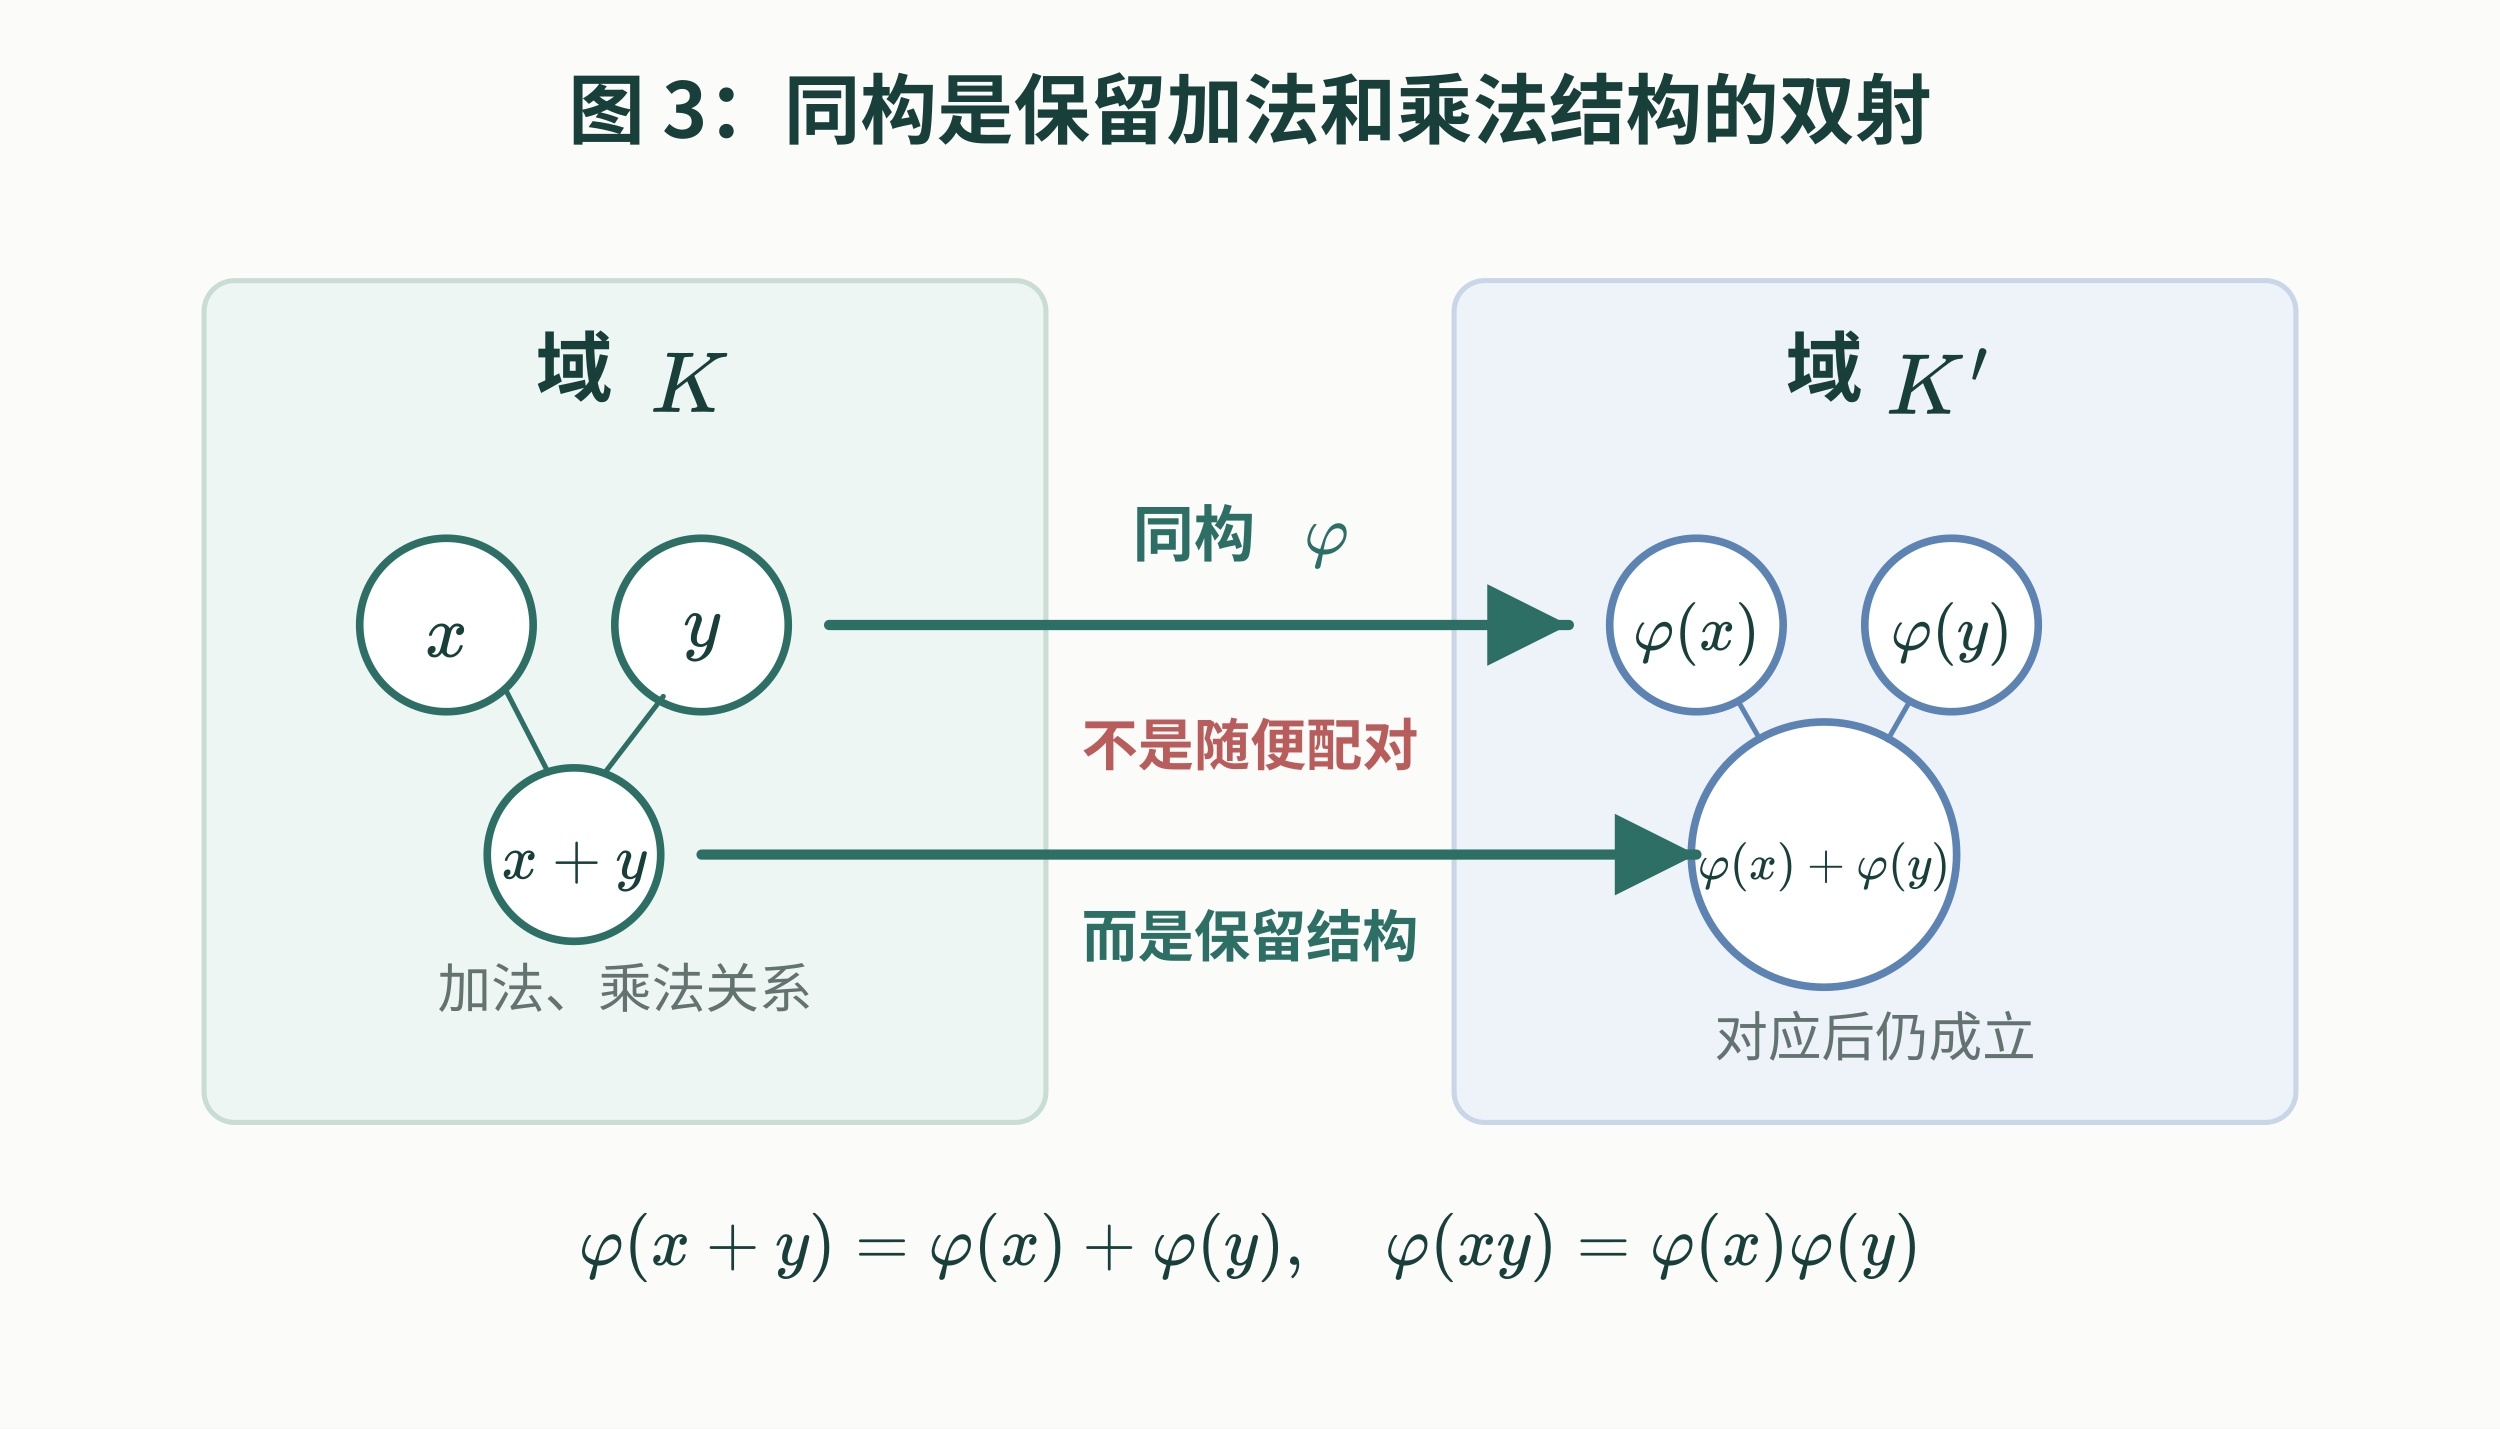
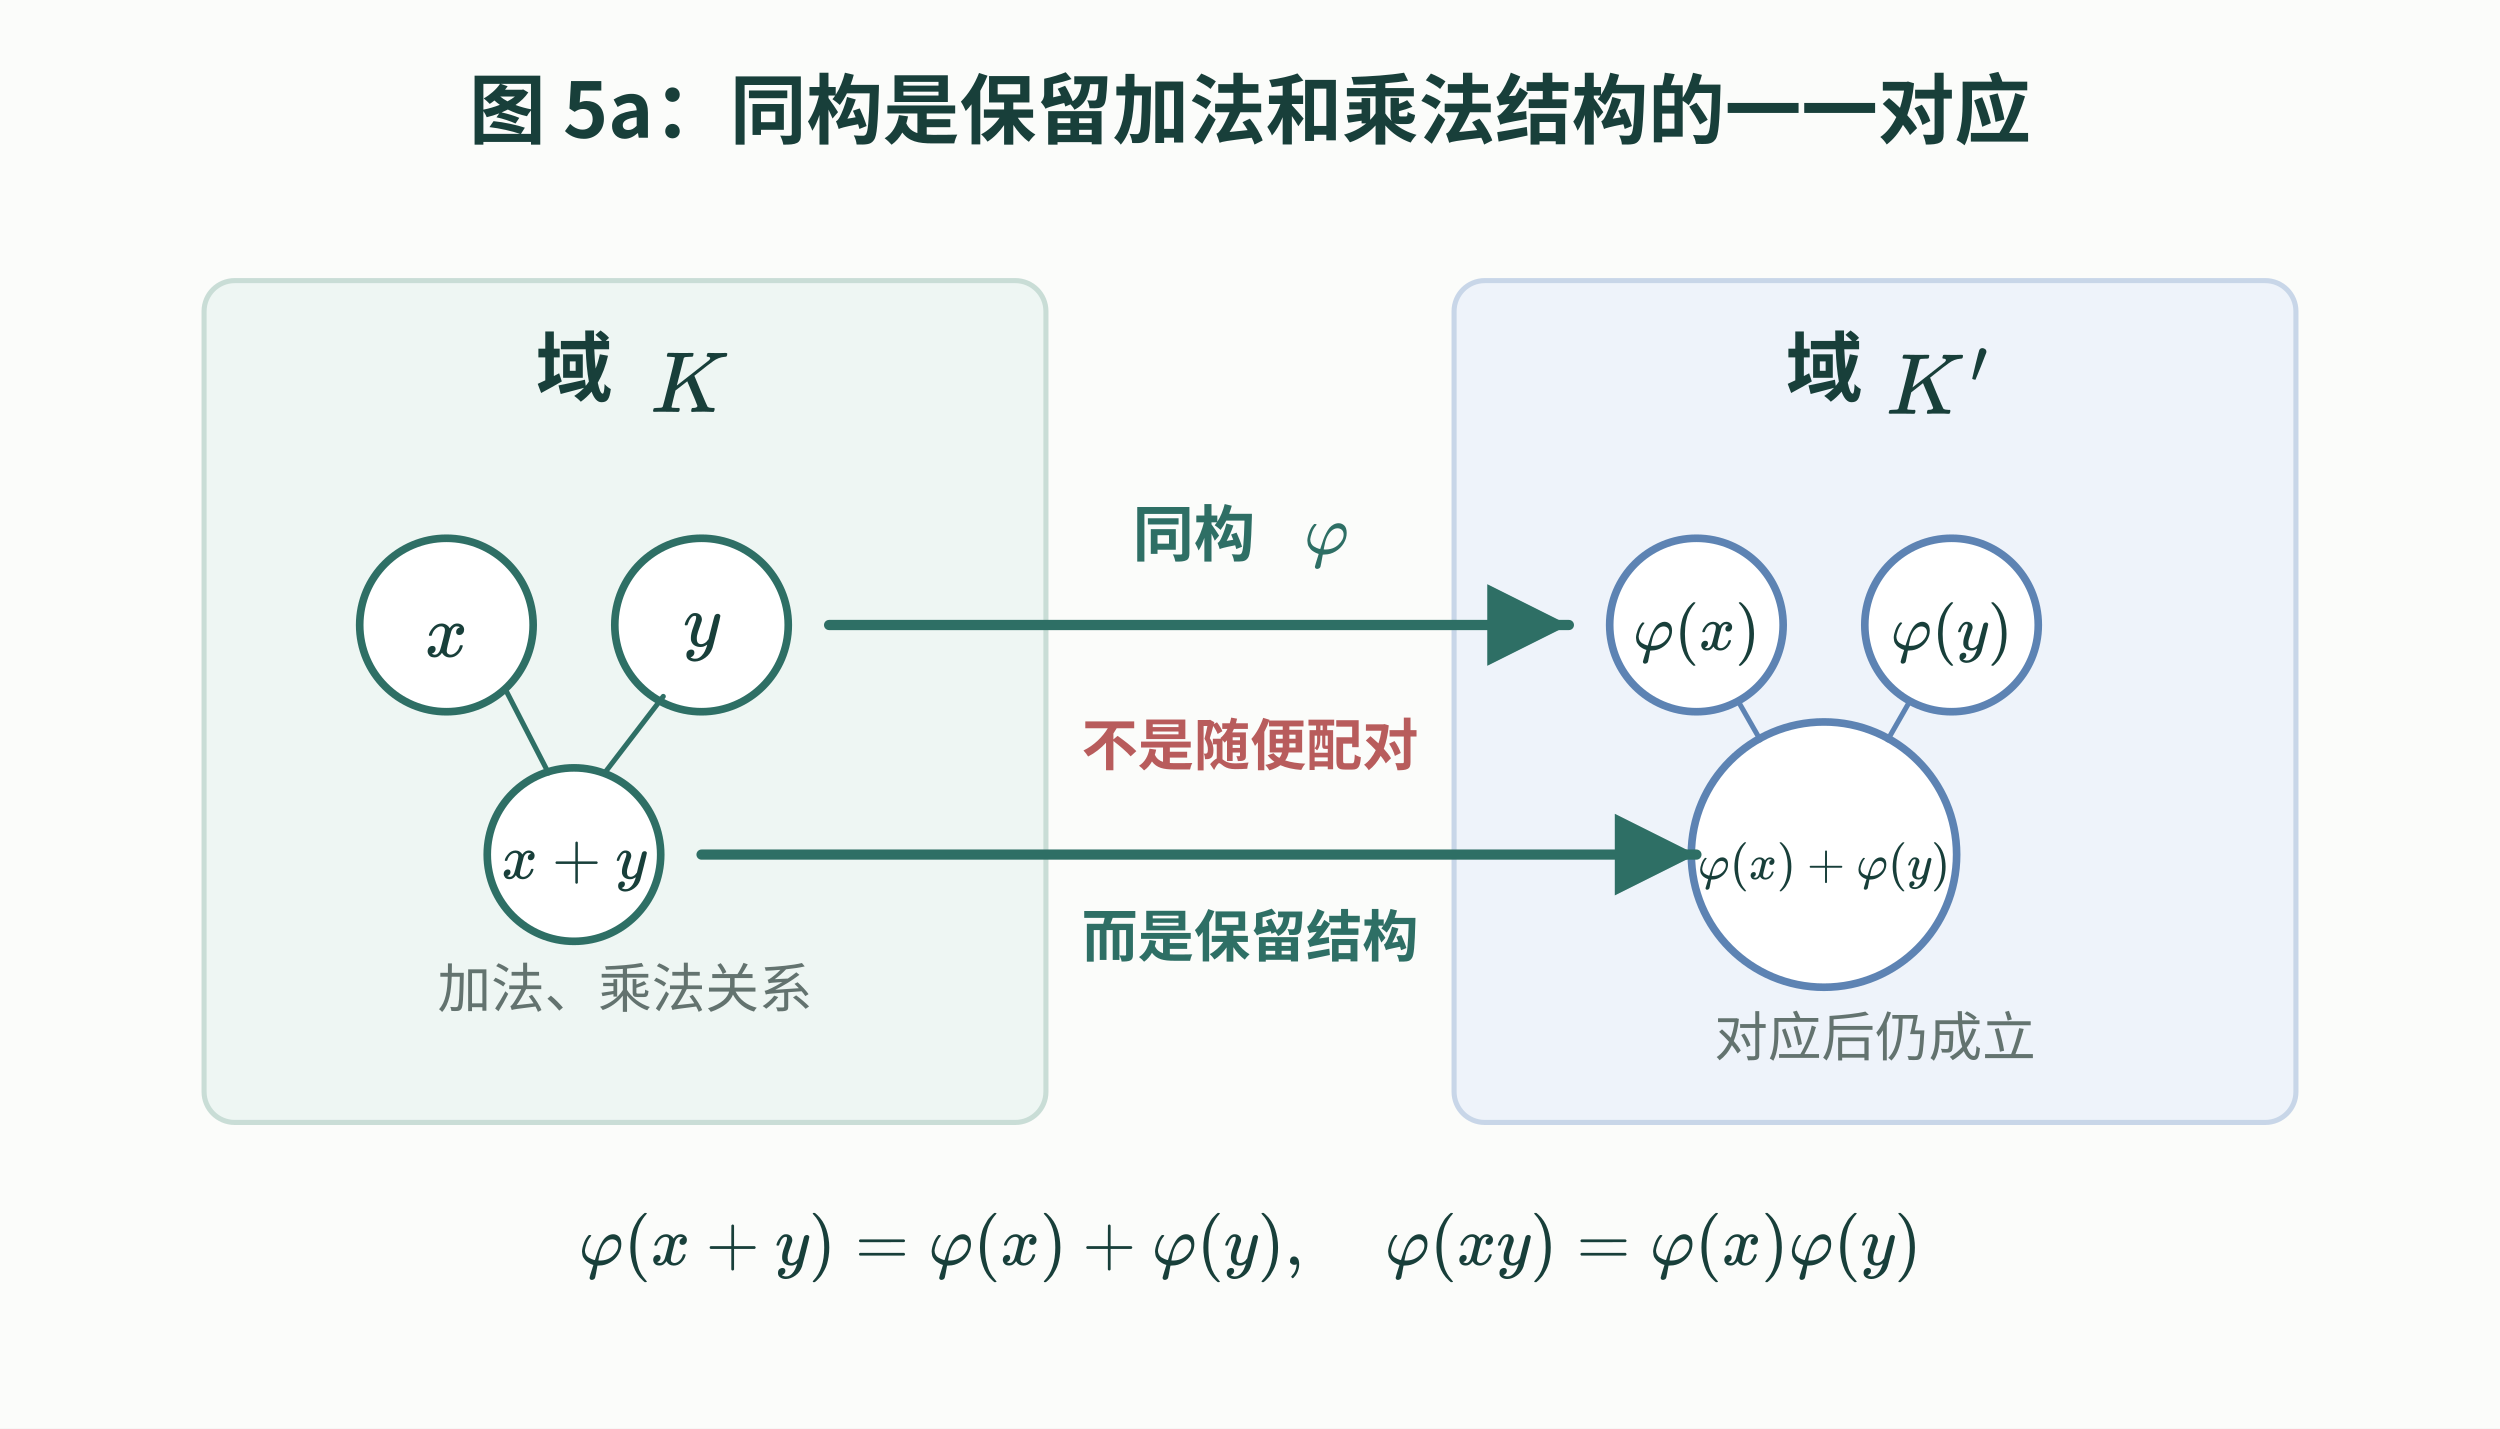
- <svg xmlns="http://www.w3.org/2000/svg" width="980" height="560" viewBox="0 0 980 560" role="img" aria-label="图 3：同构是保留加法和乘法结构的双射">
+ <svg xmlns="http://www.w3.org/2000/svg" width="980" height="560" viewBox="0 0 980 560" role="img" aria-label="图 5a：同构是保留加法和乘法结构的一一对应">
  <rect width="100%" height="100%" fill="#fbfcfa" />
  <defs>
    <marker id="arrow" markerWidth="12" markerHeight="12" refX="10" refY="6" orient="auto">
      <path d="M2,2 L10,6 L2,10 Z" fill="#2e6f65" />
    </marker>
+     <marker id="arrowStart" markerWidth="12" markerHeight="12" refX="2" refY="6" orient="auto">
+       <path d="M10,2 L2,6 L10,10 Z" fill="#2e6f65" />
+     </marker>
+     <marker id="arrowRed" markerWidth="12" markerHeight="12" refX="10" refY="6" orient="auto">
+       <path d="M2,2 L10,6 L2,10 Z" fill="#b85c5c" />
+     </marker>
+     <marker id="arrowStartRed" markerWidth="12" markerHeight="12" refX="2" refY="6" orient="auto">
+       <path d="M10,2 L2,6 L10,10 Z" fill="#b85c5c" />
+     </marker>
    <filter id="shadow" x="-20%" y="-20%" width="140%" height="140%">
      <feDropShadow dx="0" dy="3" stdDeviation="4" flood-color="#12332f" flood-opacity="0.12" />
    </filter>
  </defs>
-   <text x="490.0" y="54" font-family="Microsoft YaHei, Noto Sans CJK SC, Arial, sans-serif" font-size="30" font-weight="700" fill="#183f3a" text-anchor="middle">图 3：同构是保留加法和乘法结构的双射</text>
+   <text x="490.0" y="54" font-family="Microsoft YaHei, Noto Sans CJK SC, Arial, sans-serif" font-size="30" font-weight="700" fill="#183f3a" text-anchor="middle">图 5a：同构是保留加法和乘法结构的一一对应</text>
  <rect x="80" y="110" width="330" height="330" rx="12" fill="#eef6f3" stroke="#c9ddd6" stroke-width="2" />
  <rect x="570" y="110" width="330" height="330" rx="12" fill="#eef3fa" stroke="#c8d6e8" stroke-width="2" />
  <text x="225" y="155" font-family="Microsoft YaHei, Noto Sans CJK SC, Arial, sans-serif" font-size="30" font-weight="700" fill="#183f3a" text-anchor="middle">域</text>
  <svg x="254.92" y="138.31" width="30.17" height="23.17" viewBox="0 -683 889 683" color="#183f3a" overflow="visible">
    <g stroke="currentColor" fill="currentColor" stroke-width="0" transform="scale(1,-1)">
      <g data-mml-node="math">
        <g data-mml-node="mi">
          <path data-c="1D43E" d="M285 628Q285 635 228 637Q205 637 198 638T191 647Q191 649 193 661Q199 681 203 682Q205 683 214 683H219Q260 681 355 681Q389 681 418 681T463 682T483 682Q500 682 500 674Q500 669 497 660Q496 658 496 654T495 648T493 644T490 641T486 639T479 638T470 637T456 637Q416 636 405 634T387 623L306 305Q307 305 490 449T678 597Q692 611 692 620Q692 635 667 637Q651 637 651 648Q651 650 654 662T659 677Q662 682 676 682Q680 682 711 681T791 680Q814 680 839 681T869 682Q889 682 889 672Q889 650 881 642Q878 637 862 637Q787 632 726 586Q710 576 656 534T556 455L509 418L518 396Q527 374 546 329T581 244Q656 67 661 61Q663 59 666 57Q680 47 717 46H738Q744 38 744 37T741 19Q737 6 731 0H720Q680 3 625 3Q503 3 488 0H478Q472 6 472 9T474 27Q478 40 480 43T491 46H494Q544 46 544 71Q544 75 517 141T485 216L427 354L359 301L291 248L268 155Q245 63 245 58Q245 51 253 49T303 46H334Q340 37 340 35Q340 19 333 5Q328 0 317 0Q314 0 280 1T180 2Q118 2 85 2T49 1Q31 1 31 11Q31 13 34 25Q38 41 42 43T65 46Q92 46 125 49Q139 52 144 61Q147 65 216 339T285 628Z" />
        </g>
      </g>
    </g>
  </svg>
  <text x="715" y="155" font-family="Microsoft YaHei, Noto Sans CJK SC, Arial, sans-serif" font-size="30" font-weight="700" fill="#183f3a" text-anchor="middle">域</text>
  <svg x="739.32" y="136.46" width="41.36" height="25.76" viewBox="0 -759 1218.5 759" color="#183f3a" overflow="visible">
    <g stroke="currentColor" fill="currentColor" stroke-width="0" transform="scale(1,-1)">
      <g data-mml-node="math">
        <g data-mml-node="msup">
          <g data-mml-node="mi">
            <path data-c="1D43E" d="M285 628Q285 635 228 637Q205 637 198 638T191 647Q191 649 193 661Q199 681 203 682Q205 683 214 683H219Q260 681 355 681Q389 681 418 681T463 682T483 682Q500 682 500 674Q500 669 497 660Q496 658 496 654T495 648T493 644T490 641T486 639T479 638T470 637T456 637Q416 636 405 634T387 623L306 305Q307 305 490 449T678 597Q692 611 692 620Q692 635 667 637Q651 637 651 648Q651 650 654 662T659 677Q662 682 676 682Q680 682 711 681T791 680Q814 680 839 681T869 682Q889 682 889 672Q889 650 881 642Q878 637 862 637Q787 632 726 586Q710 576 656 534T556 455L509 418L518 396Q527 374 546 329T581 244Q656 67 661 61Q663 59 666 57Q680 47 717 46H738Q744 38 744 37T741 19Q737 6 731 0H720Q680 3 625 3Q503 3 488 0H478Q472 6 472 9T474 27Q478 40 480 43T491 46H494Q544 46 544 71Q544 75 517 141T485 216L427 354L359 301L291 248L268 155Q245 63 245 58Q245 51 253 49T303 46H334Q340 37 340 35Q340 19 333 5Q328 0 317 0Q314 0 280 1T180 2Q118 2 85 2T49 1Q31 1 31 11Q31 13 34 25Q38 41 42 43T65 46Q92 46 125 49Q139 52 144 61Q147 65 216 339T285 628Z" />
          </g>
          <g data-mml-node="mo" transform="translate(974,363) scale(0.707)">
            <path data-c="2032" d="M79 43Q73 43 52 49T30 61Q30 68 85 293T146 528Q161 560 198 560Q218 560 240 545T262 501Q262 496 260 486Q259 479 173 263T84 45T79 43Z" />
          </g>
        </g>
      </g>
    </g>
  </svg>
  <circle cx="175" cy="245" r="34" fill="#fff" stroke="#2e6f65" stroke-width="3" />
  <circle cx="275" cy="245" r="34" fill="#fff" stroke="#2e6f65" stroke-width="3" />
  <circle cx="225" cy="335" r="34" fill="#fff" stroke="#2e6f65" stroke-width="3" />
  <svg x="166.59" y="244.41" width="16.82" height="13.32" viewBox="0 -442 572 453" color="#183f3a" overflow="visible">
    <g stroke="currentColor" fill="currentColor" stroke-width="0" transform="scale(1,-1)">
      <g data-mml-node="math">
        <g data-mml-node="mi">
          <path data-c="1D465" d="M52 289Q59 331 106 386T222 442Q257 442 286 424T329 379Q371 442 430 442Q467 442 494 420T522 361Q522 332 508 314T481 292T458 288Q439 288 427 299T415 328Q415 374 465 391Q454 404 425 404Q412 404 406 402Q368 386 350 336Q290 115 290 78Q290 50 306 38T341 26Q378 26 414 59T463 140Q466 150 469 151T485 153H489Q504 153 504 145Q504 144 502 134Q486 77 440 33T333 -11Q263 -11 227 52Q186 -10 133 -10H127Q78 -10 57 16T35 71Q35 103 54 123T99 143Q142 143 142 101Q142 81 130 66T107 46T94 41L91 40Q91 39 97 36T113 29T132 26Q168 26 194 71Q203 87 217 139T245 247T261 313Q266 340 266 352Q266 380 251 392T217 404Q177 404 142 372T93 290Q91 281 88 280T72 278H58Q52 284 52 289Z" />
        </g>
      </g>
    </g>
  </svg>
  <svg x="267.79" y="240.30" width="14.42" height="19.03" viewBox="0 -442 490 647" color="#183f3a" overflow="visible">
    <g stroke="currentColor" fill="currentColor" stroke-width="0" transform="scale(1,-1)">
      <g data-mml-node="math">
        <g data-mml-node="mi">
          <path data-c="1D466" d="M21 287Q21 301 36 335T84 406T158 442Q199 442 224 419T250 355Q248 336 247 334Q247 331 231 288T198 191T182 105Q182 62 196 45T238 27Q261 27 281 38T312 61T339 94Q339 95 344 114T358 173T377 247Q415 397 419 404Q432 431 462 431Q475 431 483 424T494 412T496 403Q496 390 447 193T391 -23Q363 -106 294 -155T156 -205Q111 -205 77 -183T43 -117Q43 -95 50 -80T69 -58T89 -48T106 -45Q150 -45 150 -87Q150 -107 138 -122T115 -142T102 -147L99 -148Q101 -153 118 -160T152 -167H160Q177 -167 186 -165Q219 -156 247 -127T290 -65T313 -9T321 21L315 17Q309 13 296 6T270 -6Q250 -11 231 -11Q185 -11 150 11T104 82Q103 89 103 113Q103 170 138 262T173 379Q173 380 173 381Q173 390 173 393T169 400T158 404H154Q131 404 112 385T82 344T65 302T57 280Q55 278 41 278H27Q21 284 21 287Z" />
        </g>
      </g>
    </g>
  </svg>
  <svg x="196.58" y="329.88" width="56.85" height="19.61" viewBox="0 -583 2284.4 788" color="#183f3a" overflow="visible">
    <g stroke="currentColor" fill="currentColor" stroke-width="0" transform="scale(1,-1)">
      <g data-mml-node="math">
        <g data-mml-node="mi">
          <path data-c="1D465" d="M52 289Q59 331 106 386T222 442Q257 442 286 424T329 379Q371 442 430 442Q467 442 494 420T522 361Q522 332 508 314T481 292T458 288Q439 288 427 299T415 328Q415 374 465 391Q454 404 425 404Q412 404 406 402Q368 386 350 336Q290 115 290 78Q290 50 306 38T341 26Q378 26 414 59T463 140Q466 150 469 151T485 153H489Q504 153 504 145Q504 144 502 134Q486 77 440 33T333 -11Q263 -11 227 52Q186 -10 133 -10H127Q78 -10 57 16T35 71Q35 103 54 123T99 143Q142 143 142 101Q142 81 130 66T107 46T94 41L91 40Q91 39 97 36T113 29T132 26Q168 26 194 71Q203 87 217 139T245 247T261 313Q266 340 266 352Q266 380 251 392T217 404Q177 404 142 372T93 290Q91 281 88 280T72 278H58Q52 284 52 289Z" />
        </g>
        <g data-mml-node="mo" transform="translate(794.2,0)">
          <path data-c="2B" d="M56 237T56 250T70 270H369V420L370 570Q380 583 389 583Q402 583 409 568V270H707Q722 262 722 250T707 230H409V-68Q401 -82 391 -82H389H387Q375 -82 369 -68V230H70Q56 237 56 250Z" />
        </g>
        <g data-mml-node="mi" transform="translate(1794.4,0)">
          <path data-c="1D466" d="M21 287Q21 301 36 335T84 406T158 442Q199 442 224 419T250 355Q248 336 247 334Q247 331 231 288T198 191T182 105Q182 62 196 45T238 27Q261 27 281 38T312 61T339 94Q339 95 344 114T358 173T377 247Q415 397 419 404Q432 431 462 431Q475 431 483 424T494 412T496 403Q496 390 447 193T391 -23Q363 -106 294 -155T156 -205Q111 -205 77 -183T43 -117Q43 -95 50 -80T69 -58T89 -48T106 -45Q150 -45 150 -87Q150 -107 138 -122T115 -142T102 -147L99 -148Q101 -153 118 -160T152 -167H160Q177 -167 186 -165Q219 -156 247 -127T290 -65T313 -9T321 21L315 17Q309 13 296 6T270 -6Q250 -11 231 -11Q185 -11 150 11T104 82Q103 89 103 113Q103 170 138 262T173 379Q173 380 173 381Q173 390 173 393T169 400T158 404H154Q131 404 112 385T82 344T65 302T57 280Q55 278 41 278H27Q21 284 21 287Z" />
        </g>
      </g>
    </g>
  </svg>
  <line x1="198" y1="270" x2="215" y2="303" stroke="#2e6f65" stroke-width="2" stroke-linecap="round" />
  <line x1="260" y1="273" x2="237" y2="303" stroke="#2e6f65" stroke-width="2" stroke-linecap="round" />
  <text x="245" y="395" font-family="Microsoft YaHei, Noto Sans CJK SC, Arial, sans-serif" font-size="21" font-weight="400" fill="#63736f" text-anchor="middle">加法、乘法关系</text>
  <circle cx="665" cy="245" r="34" fill="#fff" stroke="#5d83b3" stroke-width="3" />
  <circle cx="765" cy="245" r="34" fill="#fff" stroke="#5d83b3" stroke-width="3" />
  <circle cx="715" cy="335" r="52" fill="#fff" stroke="#5d83b3" stroke-width="3" />
  <svg x="640.06" y="236.08" width="49.87" height="24.88" viewBox="0 -750 2004 1000" color="#183f3a" overflow="visible">
    <g stroke="currentColor" fill="currentColor" stroke-width="0" transform="scale(1,-1)">
      <g data-mml-node="math">
        <g data-mml-node="mi">
          <path data-c="1D711" d="M92 210Q92 176 106 149T142 108T185 85T220 72L235 70L237 71L250 112Q268 170 283 211T322 299T370 375T429 423T502 442Q547 442 582 410T618 302Q618 224 575 152T457 35T299 -10Q273 -10 273 -12L266 -48Q260 -83 252 -125T241 -179Q236 -203 215 -212Q204 -218 190 -218Q159 -215 159 -185Q159 -175 214 -2L209 0Q204 2 195 5T173 14T147 28T120 46T94 71T71 103T56 142T50 190Q50 238 76 311T149 431H162Q183 431 183 423Q183 417 175 409Q134 361 114 300T92 210ZM574 278Q574 320 550 344T486 369Q437 369 394 329T323 218Q309 184 295 109L286 64Q304 62 306 62Q423 62 498 131T574 278Z" />
        </g>
        <g data-mml-node="mo" transform="translate(654,0)">
          <path data-c="28" d="M94 250Q94 319 104 381T127 488T164 576T202 643T244 695T277 729T302 750H315H319Q333 750 333 741Q333 738 316 720T275 667T226 581T184 443T167 250T184 58T225 -81T274 -167T316 -220T333 -241Q333 -250 318 -250H315H302L274 -226Q180 -141 137 -14T94 250Z" />
        </g>
        <g data-mml-node="mi" transform="translate(1043,0)">
          <path data-c="1D465" d="M52 289Q59 331 106 386T222 442Q257 442 286 424T329 379Q371 442 430 442Q467 442 494 420T522 361Q522 332 508 314T481 292T458 288Q439 288 427 299T415 328Q415 374 465 391Q454 404 425 404Q412 404 406 402Q368 386 350 336Q290 115 290 78Q290 50 306 38T341 26Q378 26 414 59T463 140Q466 150 469 151T485 153H489Q504 153 504 145Q504 144 502 134Q486 77 440 33T333 -11Q263 -11 227 52Q186 -10 133 -10H127Q78 -10 57 16T35 71Q35 103 54 123T99 143Q142 143 142 101Q142 81 130 66T107 46T94 41L91 40Q91 39 97 36T113 29T132 26Q168 26 194 71Q203 87 217 139T245 247T261 313Q266 340 266 352Q266 380 251 392T217 404Q177 404 142 372T93 290Q91 281 88 280T72 278H58Q52 284 52 289Z" />
        </g>
        <g data-mml-node="mo" transform="translate(1615,0)">
          <path data-c="29" d="M60 749L64 750Q69 750 74 750H86L114 726Q208 641 251 514T294 250Q294 182 284 119T261 12T224 -76T186 -143T145 -194T113 -227T90 -246Q87 -249 86 -250H74Q66 -250 63 -250T58 -247T55 -238Q56 -237 66 -225Q221 -64 221 250T66 725Q56 737 55 738Q55 746 60 749Z" />
        </g>
      </g>
    </g>
  </svg>
  <svg x="741.09" y="236.08" width="47.83" height="24.88" viewBox="0 -750 1922 1000" color="#183f3a" overflow="visible">
    <g stroke="currentColor" fill="currentColor" stroke-width="0" transform="scale(1,-1)">
      <g data-mml-node="math">
        <g data-mml-node="mi">
          <path data-c="1D711" d="M92 210Q92 176 106 149T142 108T185 85T220 72L235 70L237 71L250 112Q268 170 283 211T322 299T370 375T429 423T502 442Q547 442 582 410T618 302Q618 224 575 152T457 35T299 -10Q273 -10 273 -12L266 -48Q260 -83 252 -125T241 -179Q236 -203 215 -212Q204 -218 190 -218Q159 -215 159 -185Q159 -175 214 -2L209 0Q204 2 195 5T173 14T147 28T120 46T94 71T71 103T56 142T50 190Q50 238 76 311T149 431H162Q183 431 183 423Q183 417 175 409Q134 361 114 300T92 210ZM574 278Q574 320 550 344T486 369Q437 369 394 329T323 218Q309 184 295 109L286 64Q304 62 306 62Q423 62 498 131T574 278Z" />
        </g>
        <g data-mml-node="mo" transform="translate(654,0)">
          <path data-c="28" d="M94 250Q94 319 104 381T127 488T164 576T202 643T244 695T277 729T302 750H315H319Q333 750 333 741Q333 738 316 720T275 667T226 581T184 443T167 250T184 58T225 -81T274 -167T316 -220T333 -241Q333 -250 318 -250H315H302L274 -226Q180 -141 137 -14T94 250Z" />
        </g>
        <g data-mml-node="mi" transform="translate(1043,0)">
          <path data-c="1D466" d="M21 287Q21 301 36 335T84 406T158 442Q199 442 224 419T250 355Q248 336 247 334Q247 331 231 288T198 191T182 105Q182 62 196 45T238 27Q261 27 281 38T312 61T339 94Q339 95 344 114T358 173T377 247Q415 397 419 404Q432 431 462 431Q475 431 483 424T494 412T496 403Q496 390 447 193T391 -23Q363 -106 294 -155T156 -205Q111 -205 77 -183T43 -117Q43 -95 50 -80T69 -58T89 -48T106 -45Q150 -45 150 -87Q150 -107 138 -122T115 -142T102 -147L99 -148Q101 -153 118 -160T152 -167H160Q177 -167 186 -165Q219 -156 247 -127T290 -65T313 -9T321 21L315 17Q309 13 296 6T270 -6Q250 -11 231 -11Q185 -11 150 11T104 82Q103 89 103 113Q103 170 138 262T173 379Q173 380 173 381Q173 390 173 393T169 400T158 404H154Q131 404 112 385T82 344T65 302T57 280Q55 278 41 278H27Q21 284 21 287Z" />
        </g>
        <g data-mml-node="mo" transform="translate(1533,0)">
          <path data-c="29" d="M60 749L64 750Q69 750 74 750H86L114 726Q208 641 251 514T294 250Q294 182 284 119T261 12T224 -76T186 -143T145 -194T113 -227T90 -246Q87 -249 86 -250H74Q66 -250 63 -250T58 -247T55 -238Q56 -237 66 -225Q221 -64 221 250T66 725Q56 737 55 738Q55 746 60 749Z" />
        </g>
      </g>
    </g>
  </svg>
  <svg x="665.50" y="330.16" width="99.01" height="19.23" viewBox="0 -750 5148.4 1000" color="#183f3a" overflow="visible">
    <g stroke="currentColor" fill="currentColor" stroke-width="0" transform="scale(1,-1)">
      <g data-mml-node="math">
        <g data-mml-node="mi">
          <path data-c="1D711" d="M92 210Q92 176 106 149T142 108T185 85T220 72L235 70L237 71L250 112Q268 170 283 211T322 299T370 375T429 423T502 442Q547 442 582 410T618 302Q618 224 575 152T457 35T299 -10Q273 -10 273 -12L266 -48Q260 -83 252 -125T241 -179Q236 -203 215 -212Q204 -218 190 -218Q159 -215 159 -185Q159 -175 214 -2L209 0Q204 2 195 5T173 14T147 28T120 46T94 71T71 103T56 142T50 190Q50 238 76 311T149 431H162Q183 431 183 423Q183 417 175 409Q134 361 114 300T92 210ZM574 278Q574 320 550 344T486 369Q437 369 394 329T323 218Q309 184 295 109L286 64Q304 62 306 62Q423 62 498 131T574 278Z" />
        </g>
        <g data-mml-node="mo" transform="translate(654,0)">
          <path data-c="28" d="M94 250Q94 319 104 381T127 488T164 576T202 643T244 695T277 729T302 750H315H319Q333 750 333 741Q333 738 316 720T275 667T226 581T184 443T167 250T184 58T225 -81T274 -167T316 -220T333 -241Q333 -250 318 -250H315H302L274 -226Q180 -141 137 -14T94 250Z" />
        </g>
        <g data-mml-node="mi" transform="translate(1043,0)">
          <path data-c="1D465" d="M52 289Q59 331 106 386T222 442Q257 442 286 424T329 379Q371 442 430 442Q467 442 494 420T522 361Q522 332 508 314T481 292T458 288Q439 288 427 299T415 328Q415 374 465 391Q454 404 425 404Q412 404 406 402Q368 386 350 336Q290 115 290 78Q290 50 306 38T341 26Q378 26 414 59T463 140Q466 150 469 151T485 153H489Q504 153 504 145Q504 144 502 134Q486 77 440 33T333 -11Q263 -11 227 52Q186 -10 133 -10H127Q78 -10 57 16T35 71Q35 103 54 123T99 143Q142 143 142 101Q142 81 130 66T107 46T94 41L91 40Q91 39 97 36T113 29T132 26Q168 26 194 71Q203 87 217 139T245 247T261 313Q266 340 266 352Q266 380 251 392T217 404Q177 404 142 372T93 290Q91 281 88 280T72 278H58Q52 284 52 289Z" />
        </g>
        <g data-mml-node="mo" transform="translate(1615,0)">
          <path data-c="29" d="M60 749L64 750Q69 750 74 750H86L114 726Q208 641 251 514T294 250Q294 182 284 119T261 12T224 -76T186 -143T145 -194T113 -227T90 -246Q87 -249 86 -250H74Q66 -250 63 -250T58 -247T55 -238Q56 -237 66 -225Q221 -64 221 250T66 725Q56 737 55 738Q55 746 60 749Z" />
        </g>
        <g data-mml-node="mo" transform="translate(2226.2,0)">
          <path data-c="2B" d="M56 237T56 250T70 270H369V420L370 570Q380 583 389 583Q402 583 409 568V270H707Q722 262 722 250T707 230H409V-68Q401 -82 391 -82H389H387Q375 -82 369 -68V230H70Q56 237 56 250Z" />
        </g>
        <g data-mml-node="mi" transform="translate(3226.4,0)">
          <path data-c="1D711" d="M92 210Q92 176 106 149T142 108T185 85T220 72L235 70L237 71L250 112Q268 170 283 211T322 299T370 375T429 423T502 442Q547 442 582 410T618 302Q618 224 575 152T457 35T299 -10Q273 -10 273 -12L266 -48Q260 -83 252 -125T241 -179Q236 -203 215 -212Q204 -218 190 -218Q159 -215 159 -185Q159 -175 214 -2L209 0Q204 2 195 5T173 14T147 28T120 46T94 71T71 103T56 142T50 190Q50 238 76 311T149 431H162Q183 431 183 423Q183 417 175 409Q134 361 114 300T92 210ZM574 278Q574 320 550 344T486 369Q437 369 394 329T323 218Q309 184 295 109L286 64Q304 62 306 62Q423 62 498 131T574 278Z" />
        </g>
        <g data-mml-node="mo" transform="translate(3880.4,0)">
          <path data-c="28" d="M94 250Q94 319 104 381T127 488T164 576T202 643T244 695T277 729T302 750H315H319Q333 750 333 741Q333 738 316 720T275 667T226 581T184 443T167 250T184 58T225 -81T274 -167T316 -220T333 -241Q333 -250 318 -250H315H302L274 -226Q180 -141 137 -14T94 250Z" />
        </g>
        <g data-mml-node="mi" transform="translate(4269.4,0)">
          <path data-c="1D466" d="M21 287Q21 301 36 335T84 406T158 442Q199 442 224 419T250 355Q248 336 247 334Q247 331 231 288T198 191T182 105Q182 62 196 45T238 27Q261 27 281 38T312 61T339 94Q339 95 344 114T358 173T377 247Q415 397 419 404Q432 431 462 431Q475 431 483 424T494 412T496 403Q496 390 447 193T391 -23Q363 -106 294 -155T156 -205Q111 -205 77 -183T43 -117Q43 -95 50 -80T69 -58T89 -48T106 -45Q150 -45 150 -87Q150 -107 138 -122T115 -142T102 -147L99 -148Q101 -153 118 -160T152 -167H160Q177 -167 186 -165Q219 -156 247 -127T290 -65T313 -9T321 21L315 17Q309 13 296 6T270 -6Q250 -11 231 -11Q185 -11 150 11T104 82Q103 89 103 113Q103 170 138 262T173 379Q173 380 173 381Q173 390 173 393T169 400T158 404H154Q131 404 112 385T82 344T65 302T57 280Q55 278 41 278H27Q21 284 21 287Z" />
        </g>
        <g data-mml-node="mo" transform="translate(4759.4,0)">
          <path data-c="29" d="M60 749L64 750Q69 750 74 750H86L114 726Q208 641 251 514T294 250Q294 182 284 119T261 12T224 -76T186 -143T145 -194T113 -227T90 -246Q87 -249 86 -250H74Q66 -250 63 -250T58 -247T55 -238Q56 -237 66 -225Q221 -64 221 250T66 725Q56 737 55 738Q55 746 60 749Z" />
        </g>
      </g>
    </g>
  </svg>
  <line x1="682" y1="276" x2="690" y2="290" stroke="#5d83b3" stroke-width="2" stroke-linecap="round" />
  <line x1="748" y1="276" x2="740" y2="290" stroke="#5d83b3" stroke-width="2" stroke-linecap="round" />
  <text x="735" y="414" font-family="Microsoft YaHei, Noto Sans CJK SC, Arial, sans-serif" font-size="21" font-weight="400" fill="#63736f" text-anchor="middle">对应后仍成立</text>
  <line x1="325" y1="245" x2="615" y2="245" stroke="#2e6f65" stroke-width="4" stroke-linecap="round" marker-end="url(#arrow)" />
  <line x1="275" y1="335" x2="665" y2="335" stroke="#2e6f65" stroke-width="4" stroke-linecap="round" marker-end="url(#arrow)" />
  <text x="468" y="218" font-family="Microsoft YaHei, Noto Sans CJK SC, Arial, sans-serif" font-size="24" font-weight="700" fill="#2e6f65" text-anchor="middle">同构</text>
  <svg x="511.12" y="205.10" width="17.76" height="17.92" viewBox="0 -442 654 660" color="#2e6f65" overflow="visible">
    <g stroke="currentColor" fill="currentColor" stroke-width="0" transform="scale(1,-1)">
      <g data-mml-node="math">
        <g data-mml-node="mi">
          <path data-c="1D711" d="M92 210Q92 176 106 149T142 108T185 85T220 72L235 70L237 71L250 112Q268 170 283 211T322 299T370 375T429 423T502 442Q547 442 582 410T618 302Q618 224 575 152T457 35T299 -10Q273 -10 273 -12L266 -48Q260 -83 252 -125T241 -179Q236 -203 215 -212Q204 -218 190 -218Q159 -215 159 -185Q159 -175 214 -2L209 0Q204 2 195 5T173 14T147 28T120 46T94 71T71 103T56 142T50 190Q50 238 76 311T149 431H162Q183 431 183 423Q183 417 175 409Q134 361 114 300T92 210ZM574 278Q574 320 550 344T486 369Q437 369 394 329T323 218Q309 184 295 109L286 64Q304 62 306 62Q423 62 498 131T574 278Z" />
        </g>
      </g>
    </g>
  </svg>
  <text x="490" y="300" font-family="Microsoft YaHei, Noto Sans CJK SC, Arial, sans-serif" font-size="22" font-weight="700" fill="#b85c5c" text-anchor="middle">不是随便配对</text>
  <text x="490" y="375" font-family="Microsoft YaHei, Noto Sans CJK SC, Arial, sans-serif" font-size="22" font-weight="700" fill="#2e6f65" text-anchor="middle">而是保留结构</text>
  <svg x="226.70" y="475.46" width="526.61" height="27.14" viewBox="0 -750 19396.7 1000" color="#183f3a" overflow="visible">
    <g stroke="currentColor" fill="currentColor" stroke-width="0" transform="scale(1,-1)">
      <g data-mml-node="math">
        <g data-mml-node="mi">
          <path data-c="1D711" d="M92 210Q92 176 106 149T142 108T185 85T220 72L235 70L237 71L250 112Q268 170 283 211T322 299T370 375T429 423T502 442Q547 442 582 410T618 302Q618 224 575 152T457 35T299 -10Q273 -10 273 -12L266 -48Q260 -83 252 -125T241 -179Q236 -203 215 -212Q204 -218 190 -218Q159 -215 159 -185Q159 -175 214 -2L209 0Q204 2 195 5T173 14T147 28T120 46T94 71T71 103T56 142T50 190Q50 238 76 311T149 431H162Q183 431 183 423Q183 417 175 409Q134 361 114 300T92 210ZM574 278Q574 320 550 344T486 369Q437 369 394 329T323 218Q309 184 295 109L286 64Q304 62 306 62Q423 62 498 131T574 278Z" />
        </g>
        <g data-mml-node="mo" transform="translate(654,0)">
          <path data-c="28" d="M94 250Q94 319 104 381T127 488T164 576T202 643T244 695T277 729T302 750H315H319Q333 750 333 741Q333 738 316 720T275 667T226 581T184 443T167 250T184 58T225 -81T274 -167T316 -220T333 -241Q333 -250 318 -250H315H302L274 -226Q180 -141 137 -14T94 250Z" />
        </g>
        <g data-mml-node="mi" transform="translate(1043,0)">
          <path data-c="1D465" d="M52 289Q59 331 106 386T222 442Q257 442 286 424T329 379Q371 442 430 442Q467 442 494 420T522 361Q522 332 508 314T481 292T458 288Q439 288 427 299T415 328Q415 374 465 391Q454 404 425 404Q412 404 406 402Q368 386 350 336Q290 115 290 78Q290 50 306 38T341 26Q378 26 414 59T463 140Q466 150 469 151T485 153H489Q504 153 504 145Q504 144 502 134Q486 77 440 33T333 -11Q263 -11 227 52Q186 -10 133 -10H127Q78 -10 57 16T35 71Q35 103 54 123T99 143Q142 143 142 101Q142 81 130 66T107 46T94 41L91 40Q91 39 97 36T113 29T132 26Q168 26 194 71Q203 87 217 139T245 247T261 313Q266 340 266 352Q266 380 251 392T217 404Q177 404 142 372T93 290Q91 281 88 280T72 278H58Q52 284 52 289Z" />
        </g>
        <g data-mml-node="mo" transform="translate(1837.2,0)">
          <path data-c="2B" d="M56 237T56 250T70 270H369V420L370 570Q380 583 389 583Q402 583 409 568V270H707Q722 262 722 250T707 230H409V-68Q401 -82 391 -82H389H387Q375 -82 369 -68V230H70Q56 237 56 250Z" />
        </g>
        <g data-mml-node="mi" transform="translate(2837.4,0)">
          <path data-c="1D466" d="M21 287Q21 301 36 335T84 406T158 442Q199 442 224 419T250 355Q248 336 247 334Q247 331 231 288T198 191T182 105Q182 62 196 45T238 27Q261 27 281 38T312 61T339 94Q339 95 344 114T358 173T377 247Q415 397 419 404Q432 431 462 431Q475 431 483 424T494 412T496 403Q496 390 447 193T391 -23Q363 -106 294 -155T156 -205Q111 -205 77 -183T43 -117Q43 -95 50 -80T69 -58T89 -48T106 -45Q150 -45 150 -87Q150 -107 138 -122T115 -142T102 -147L99 -148Q101 -153 118 -160T152 -167H160Q177 -167 186 -165Q219 -156 247 -127T290 -65T313 -9T321 21L315 17Q309 13 296 6T270 -6Q250 -11 231 -11Q185 -11 150 11T104 82Q103 89 103 113Q103 170 138 262T173 379Q173 380 173 381Q173 390 173 393T169 400T158 404H154Q131 404 112 385T82 344T65 302T57 280Q55 278 41 278H27Q21 284 21 287Z" />
        </g>
        <g data-mml-node="mo" transform="translate(3327.4,0)">
          <path data-c="29" d="M60 749L64 750Q69 750 74 750H86L114 726Q208 641 251 514T294 250Q294 182 284 119T261 12T224 -76T186 -143T145 -194T113 -227T90 -246Q87 -249 86 -250H74Q66 -250 63 -250T58 -247T55 -238Q56 -237 66 -225Q221 -64 221 250T66 725Q56 737 55 738Q55 746 60 749Z" />
        </g>
        <g data-mml-node="mo" transform="translate(3994.2,0)">
          <path data-c="3D" d="M56 347Q56 360 70 367H707Q722 359 722 347Q722 336 708 328L390 327H72Q56 332 56 347ZM56 153Q56 168 72 173H708Q722 163 722 153Q722 140 707 133H70Q56 140 56 153Z" />
        </g>
        <g data-mml-node="mi" transform="translate(5050,0)">
          <path data-c="1D711" d="M92 210Q92 176 106 149T142 108T185 85T220 72L235 70L237 71L250 112Q268 170 283 211T322 299T370 375T429 423T502 442Q547 442 582 410T618 302Q618 224 575 152T457 35T299 -10Q273 -10 273 -12L266 -48Q260 -83 252 -125T241 -179Q236 -203 215 -212Q204 -218 190 -218Q159 -215 159 -185Q159 -175 214 -2L209 0Q204 2 195 5T173 14T147 28T120 46T94 71T71 103T56 142T50 190Q50 238 76 311T149 431H162Q183 431 183 423Q183 417 175 409Q134 361 114 300T92 210ZM574 278Q574 320 550 344T486 369Q437 369 394 329T323 218Q309 184 295 109L286 64Q304 62 306 62Q423 62 498 131T574 278Z" />
        </g>
        <g data-mml-node="mo" transform="translate(5704,0)">
          <path data-c="28" d="M94 250Q94 319 104 381T127 488T164 576T202 643T244 695T277 729T302 750H315H319Q333 750 333 741Q333 738 316 720T275 667T226 581T184 443T167 250T184 58T225 -81T274 -167T316 -220T333 -241Q333 -250 318 -250H315H302L274 -226Q180 -141 137 -14T94 250Z" />
        </g>
        <g data-mml-node="mi" transform="translate(6093,0)">
          <path data-c="1D465" d="M52 289Q59 331 106 386T222 442Q257 442 286 424T329 379Q371 442 430 442Q467 442 494 420T522 361Q522 332 508 314T481 292T458 288Q439 288 427 299T415 328Q415 374 465 391Q454 404 425 404Q412 404 406 402Q368 386 350 336Q290 115 290 78Q290 50 306 38T341 26Q378 26 414 59T463 140Q466 150 469 151T485 153H489Q504 153 504 145Q504 144 502 134Q486 77 440 33T333 -11Q263 -11 227 52Q186 -10 133 -10H127Q78 -10 57 16T35 71Q35 103 54 123T99 143Q142 143 142 101Q142 81 130 66T107 46T94 41L91 40Q91 39 97 36T113 29T132 26Q168 26 194 71Q203 87 217 139T245 247T261 313Q266 340 266 352Q266 380 251 392T217 404Q177 404 142 372T93 290Q91 281 88 280T72 278H58Q52 284 52 289Z" />
        </g>
        <g data-mml-node="mo" transform="translate(6665,0)">
          <path data-c="29" d="M60 749L64 750Q69 750 74 750H86L114 726Q208 641 251 514T294 250Q294 182 284 119T261 12T224 -76T186 -143T145 -194T113 -227T90 -246Q87 -249 86 -250H74Q66 -250 63 -250T58 -247T55 -238Q56 -237 66 -225Q221 -64 221 250T66 725Q56 737 55 738Q55 746 60 749Z" />
        </g>
        <g data-mml-node="mo" transform="translate(7276.2,0)">
          <path data-c="2B" d="M56 237T56 250T70 270H369V420L370 570Q380 583 389 583Q402 583 409 568V270H707Q722 262 722 250T707 230H409V-68Q401 -82 391 -82H389H387Q375 -82 369 -68V230H70Q56 237 56 250Z" />
        </g>
        <g data-mml-node="mi" transform="translate(8276.4,0)">
          <path data-c="1D711" d="M92 210Q92 176 106 149T142 108T185 85T220 72L235 70L237 71L250 112Q268 170 283 211T322 299T370 375T429 423T502 442Q547 442 582 410T618 302Q618 224 575 152T457 35T299 -10Q273 -10 273 -12L266 -48Q260 -83 252 -125T241 -179Q236 -203 215 -212Q204 -218 190 -218Q159 -215 159 -185Q159 -175 214 -2L209 0Q204 2 195 5T173 14T147 28T120 46T94 71T71 103T56 142T50 190Q50 238 76 311T149 431H162Q183 431 183 423Q183 417 175 409Q134 361 114 300T92 210ZM574 278Q574 320 550 344T486 369Q437 369 394 329T323 218Q309 184 295 109L286 64Q304 62 306 62Q423 62 498 131T574 278Z" />
        </g>
        <g data-mml-node="mo" transform="translate(8930.4,0)">
          <path data-c="28" d="M94 250Q94 319 104 381T127 488T164 576T202 643T244 695T277 729T302 750H315H319Q333 750 333 741Q333 738 316 720T275 667T226 581T184 443T167 250T184 58T225 -81T274 -167T316 -220T333 -241Q333 -250 318 -250H315H302L274 -226Q180 -141 137 -14T94 250Z" />
        </g>
        <g data-mml-node="mi" transform="translate(9319.4,0)">
          <path data-c="1D466" d="M21 287Q21 301 36 335T84 406T158 442Q199 442 224 419T250 355Q248 336 247 334Q247 331 231 288T198 191T182 105Q182 62 196 45T238 27Q261 27 281 38T312 61T339 94Q339 95 344 114T358 173T377 247Q415 397 419 404Q432 431 462 431Q475 431 483 424T494 412T496 403Q496 390 447 193T391 -23Q363 -106 294 -155T156 -205Q111 -205 77 -183T43 -117Q43 -95 50 -80T69 -58T89 -48T106 -45Q150 -45 150 -87Q150 -107 138 -122T115 -142T102 -147L99 -148Q101 -153 118 -160T152 -167H160Q177 -167 186 -165Q219 -156 247 -127T290 -65T313 -9T321 21L315 17Q309 13 296 6T270 -6Q250 -11 231 -11Q185 -11 150 11T104 82Q103 89 103 113Q103 170 138 262T173 379Q173 380 173 381Q173 390 173 393T169 400T158 404H154Q131 404 112 385T82 344T65 302T57 280Q55 278 41 278H27Q21 284 21 287Z" />
        </g>
        <g data-mml-node="mo" transform="translate(9809.4,0)">
          <path data-c="29" d="M60 749L64 750Q69 750 74 750H86L114 726Q208 641 251 514T294 250Q294 182 284 119T261 12T224 -76T186 -143T145 -194T113 -227T90 -246Q87 -249 86 -250H74Q66 -250 63 -250T58 -247T55 -238Q56 -237 66 -225Q221 -64 221 250T66 725Q56 737 55 738Q55 746 60 749Z" />
        </g>
        <g data-mml-node="mo" transform="translate(10198.4,0)">
          <path data-c="2C" d="M78 35T78 60T94 103T137 121Q165 121 187 96T210 8Q210 -27 201 -60T180 -117T154 -158T130 -185T117 -194Q113 -194 104 -185T95 -172Q95 -168 106 -156T131 -126T157 -76T173 -3V9L172 8Q170 7 167 6T161 3T152 1T140 0Q113 0 96 17Z" />
        </g>
        <g data-mml-node="mstyle" transform="translate(10476.4,0)">
          <g data-mml-node="mspace" />
        </g>
        <g data-mml-node="mi" transform="translate(11643.1,0)">
          <path data-c="1D711" d="M92 210Q92 176 106 149T142 108T185 85T220 72L235 70L237 71L250 112Q268 170 283 211T322 299T370 375T429 423T502 442Q547 442 582 410T618 302Q618 224 575 152T457 35T299 -10Q273 -10 273 -12L266 -48Q260 -83 252 -125T241 -179Q236 -203 215 -212Q204 -218 190 -218Q159 -215 159 -185Q159 -175 214 -2L209 0Q204 2 195 5T173 14T147 28T120 46T94 71T71 103T56 142T50 190Q50 238 76 311T149 431H162Q183 431 183 423Q183 417 175 409Q134 361 114 300T92 210ZM574 278Q574 320 550 344T486 369Q437 369 394 329T323 218Q309 184 295 109L286 64Q304 62 306 62Q423 62 498 131T574 278Z" />
        </g>
        <g data-mml-node="mo" transform="translate(12297.1,0)">
          <path data-c="28" d="M94 250Q94 319 104 381T127 488T164 576T202 643T244 695T277 729T302 750H315H319Q333 750 333 741Q333 738 316 720T275 667T226 581T184 443T167 250T184 58T225 -81T274 -167T316 -220T333 -241Q333 -250 318 -250H315H302L274 -226Q180 -141 137 -14T94 250Z" />
        </g>
        <g data-mml-node="mi" transform="translate(12686.1,0)">
          <path data-c="1D465" d="M52 289Q59 331 106 386T222 442Q257 442 286 424T329 379Q371 442 430 442Q467 442 494 420T522 361Q522 332 508 314T481 292T458 288Q439 288 427 299T415 328Q415 374 465 391Q454 404 425 404Q412 404 406 402Q368 386 350 336Q290 115 290 78Q290 50 306 38T341 26Q378 26 414 59T463 140Q466 150 469 151T485 153H489Q504 153 504 145Q504 144 502 134Q486 77 440 33T333 -11Q263 -11 227 52Q186 -10 133 -10H127Q78 -10 57 16T35 71Q35 103 54 123T99 143Q142 143 142 101Q142 81 130 66T107 46T94 41L91 40Q91 39 97 36T113 29T132 26Q168 26 194 71Q203 87 217 139T245 247T261 313Q266 340 266 352Q266 380 251 392T217 404Q177 404 142 372T93 290Q91 281 88 280T72 278H58Q52 284 52 289Z" />
        </g>
        <g data-mml-node="mi" transform="translate(13258.1,0)">
          <path data-c="1D466" d="M21 287Q21 301 36 335T84 406T158 442Q199 442 224 419T250 355Q248 336 247 334Q247 331 231 288T198 191T182 105Q182 62 196 45T238 27Q261 27 281 38T312 61T339 94Q339 95 344 114T358 173T377 247Q415 397 419 404Q432 431 462 431Q475 431 483 424T494 412T496 403Q496 390 447 193T391 -23Q363 -106 294 -155T156 -205Q111 -205 77 -183T43 -117Q43 -95 50 -80T69 -58T89 -48T106 -45Q150 -45 150 -87Q150 -107 138 -122T115 -142T102 -147L99 -148Q101 -153 118 -160T152 -167H160Q177 -167 186 -165Q219 -156 247 -127T290 -65T313 -9T321 21L315 17Q309 13 296 6T270 -6Q250 -11 231 -11Q185 -11 150 11T104 82Q103 89 103 113Q103 170 138 262T173 379Q173 380 173 381Q173 390 173 393T169 400T158 404H154Q131 404 112 385T82 344T65 302T57 280Q55 278 41 278H27Q21 284 21 287Z" />
        </g>
        <g data-mml-node="mo" transform="translate(13748.1,0)">
          <path data-c="29" d="M60 749L64 750Q69 750 74 750H86L114 726Q208 641 251 514T294 250Q294 182 284 119T261 12T224 -76T186 -143T145 -194T113 -227T90 -246Q87 -249 86 -250H74Q66 -250 63 -250T58 -247T55 -238Q56 -237 66 -225Q221 -64 221 250T66 725Q56 737 55 738Q55 746 60 749Z" />
        </g>
        <g data-mml-node="mo" transform="translate(14414.9,0)">
          <path data-c="3D" d="M56 347Q56 360 70 367H707Q722 359 722 347Q722 336 708 328L390 327H72Q56 332 56 347ZM56 153Q56 168 72 173H708Q722 163 722 153Q722 140 707 133H70Q56 140 56 153Z" />
        </g>
        <g data-mml-node="mi" transform="translate(15470.7,0)">
          <path data-c="1D711" d="M92 210Q92 176 106 149T142 108T185 85T220 72L235 70L237 71L250 112Q268 170 283 211T322 299T370 375T429 423T502 442Q547 442 582 410T618 302Q618 224 575 152T457 35T299 -10Q273 -10 273 -12L266 -48Q260 -83 252 -125T241 -179Q236 -203 215 -212Q204 -218 190 -218Q159 -215 159 -185Q159 -175 214 -2L209 0Q204 2 195 5T173 14T147 28T120 46T94 71T71 103T56 142T50 190Q50 238 76 311T149 431H162Q183 431 183 423Q183 417 175 409Q134 361 114 300T92 210ZM574 278Q574 320 550 344T486 369Q437 369 394 329T323 218Q309 184 295 109L286 64Q304 62 306 62Q423 62 498 131T574 278Z" />
        </g>
        <g data-mml-node="mo" transform="translate(16124.7,0)">
          <path data-c="28" d="M94 250Q94 319 104 381T127 488T164 576T202 643T244 695T277 729T302 750H315H319Q333 750 333 741Q333 738 316 720T275 667T226 581T184 443T167 250T184 58T225 -81T274 -167T316 -220T333 -241Q333 -250 318 -250H315H302L274 -226Q180 -141 137 -14T94 250Z" />
        </g>
        <g data-mml-node="mi" transform="translate(16513.7,0)">
          <path data-c="1D465" d="M52 289Q59 331 106 386T222 442Q257 442 286 424T329 379Q371 442 430 442Q467 442 494 420T522 361Q522 332 508 314T481 292T458 288Q439 288 427 299T415 328Q415 374 465 391Q454 404 425 404Q412 404 406 402Q368 386 350 336Q290 115 290 78Q290 50 306 38T341 26Q378 26 414 59T463 140Q466 150 469 151T485 153H489Q504 153 504 145Q504 144 502 134Q486 77 440 33T333 -11Q263 -11 227 52Q186 -10 133 -10H127Q78 -10 57 16T35 71Q35 103 54 123T99 143Q142 143 142 101Q142 81 130 66T107 46T94 41L91 40Q91 39 97 36T113 29T132 26Q168 26 194 71Q203 87 217 139T245 247T261 313Q266 340 266 352Q266 380 251 392T217 404Q177 404 142 372T93 290Q91 281 88 280T72 278H58Q52 284 52 289Z" />
        </g>
        <g data-mml-node="mo" transform="translate(17085.7,0)">
          <path data-c="29" d="M60 749L64 750Q69 750 74 750H86L114 726Q208 641 251 514T294 250Q294 182 284 119T261 12T224 -76T186 -143T145 -194T113 -227T90 -246Q87 -249 86 -250H74Q66 -250 63 -250T58 -247T55 -238Q56 -237 66 -225Q221 -64 221 250T66 725Q56 737 55 738Q55 746 60 749Z" />
        </g>
        <g data-mml-node="mi" transform="translate(17474.7,0)">
          <path data-c="1D711" d="M92 210Q92 176 106 149T142 108T185 85T220 72L235 70L237 71L250 112Q268 170 283 211T322 299T370 375T429 423T502 442Q547 442 582 410T618 302Q618 224 575 152T457 35T299 -10Q273 -10 273 -12L266 -48Q260 -83 252 -125T241 -179Q236 -203 215 -212Q204 -218 190 -218Q159 -215 159 -185Q159 -175 214 -2L209 0Q204 2 195 5T173 14T147 28T120 46T94 71T71 103T56 142T50 190Q50 238 76 311T149 431H162Q183 431 183 423Q183 417 175 409Q134 361 114 300T92 210ZM574 278Q574 320 550 344T486 369Q437 369 394 329T323 218Q309 184 295 109L286 64Q304 62 306 62Q423 62 498 131T574 278Z" />
        </g>
        <g data-mml-node="mo" transform="translate(18128.7,0)">
          <path data-c="28" d="M94 250Q94 319 104 381T127 488T164 576T202 643T244 695T277 729T302 750H315H319Q333 750 333 741Q333 738 316 720T275 667T226 581T184 443T167 250T184 58T225 -81T274 -167T316 -220T333 -241Q333 -250 318 -250H315H302L274 -226Q180 -141 137 -14T94 250Z" />
        </g>
        <g data-mml-node="mi" transform="translate(18517.7,0)">
          <path data-c="1D466" d="M21 287Q21 301 36 335T84 406T158 442Q199 442 224 419T250 355Q248 336 247 334Q247 331 231 288T198 191T182 105Q182 62 196 45T238 27Q261 27 281 38T312 61T339 94Q339 95 344 114T358 173T377 247Q415 397 419 404Q432 431 462 431Q475 431 483 424T494 412T496 403Q496 390 447 193T391 -23Q363 -106 294 -155T156 -205Q111 -205 77 -183T43 -117Q43 -95 50 -80T69 -58T89 -48T106 -45Q150 -45 150 -87Q150 -107 138 -122T115 -142T102 -147L99 -148Q101 -153 118 -160T152 -167H160Q177 -167 186 -165Q219 -156 247 -127T290 -65T313 -9T321 21L315 17Q309 13 296 6T270 -6Q250 -11 231 -11Q185 -11 150 11T104 82Q103 89 103 113Q103 170 138 262T173 379Q173 380 173 381Q173 390 173 393T169 400T158 404H154Q131 404 112 385T82 344T65 302T57 280Q55 278 41 278H27Q21 284 21 287Z" />
        </g>
        <g data-mml-node="mo" transform="translate(19007.7,0)">
          <path data-c="29" d="M60 749L64 750Q69 750 74 750H86L114 726Q208 641 251 514T294 250Q294 182 284 119T261 12T224 -76T186 -143T145 -194T113 -227T90 -246Q87 -249 86 -250H74Q66 -250 63 -250T58 -247T55 -238Q56 -237 66 -225Q221 -64 221 250T66 725Q56 737 55 738Q55 746 60 749Z" />
        </g>
      </g>
    </g>
  </svg>
</svg>
